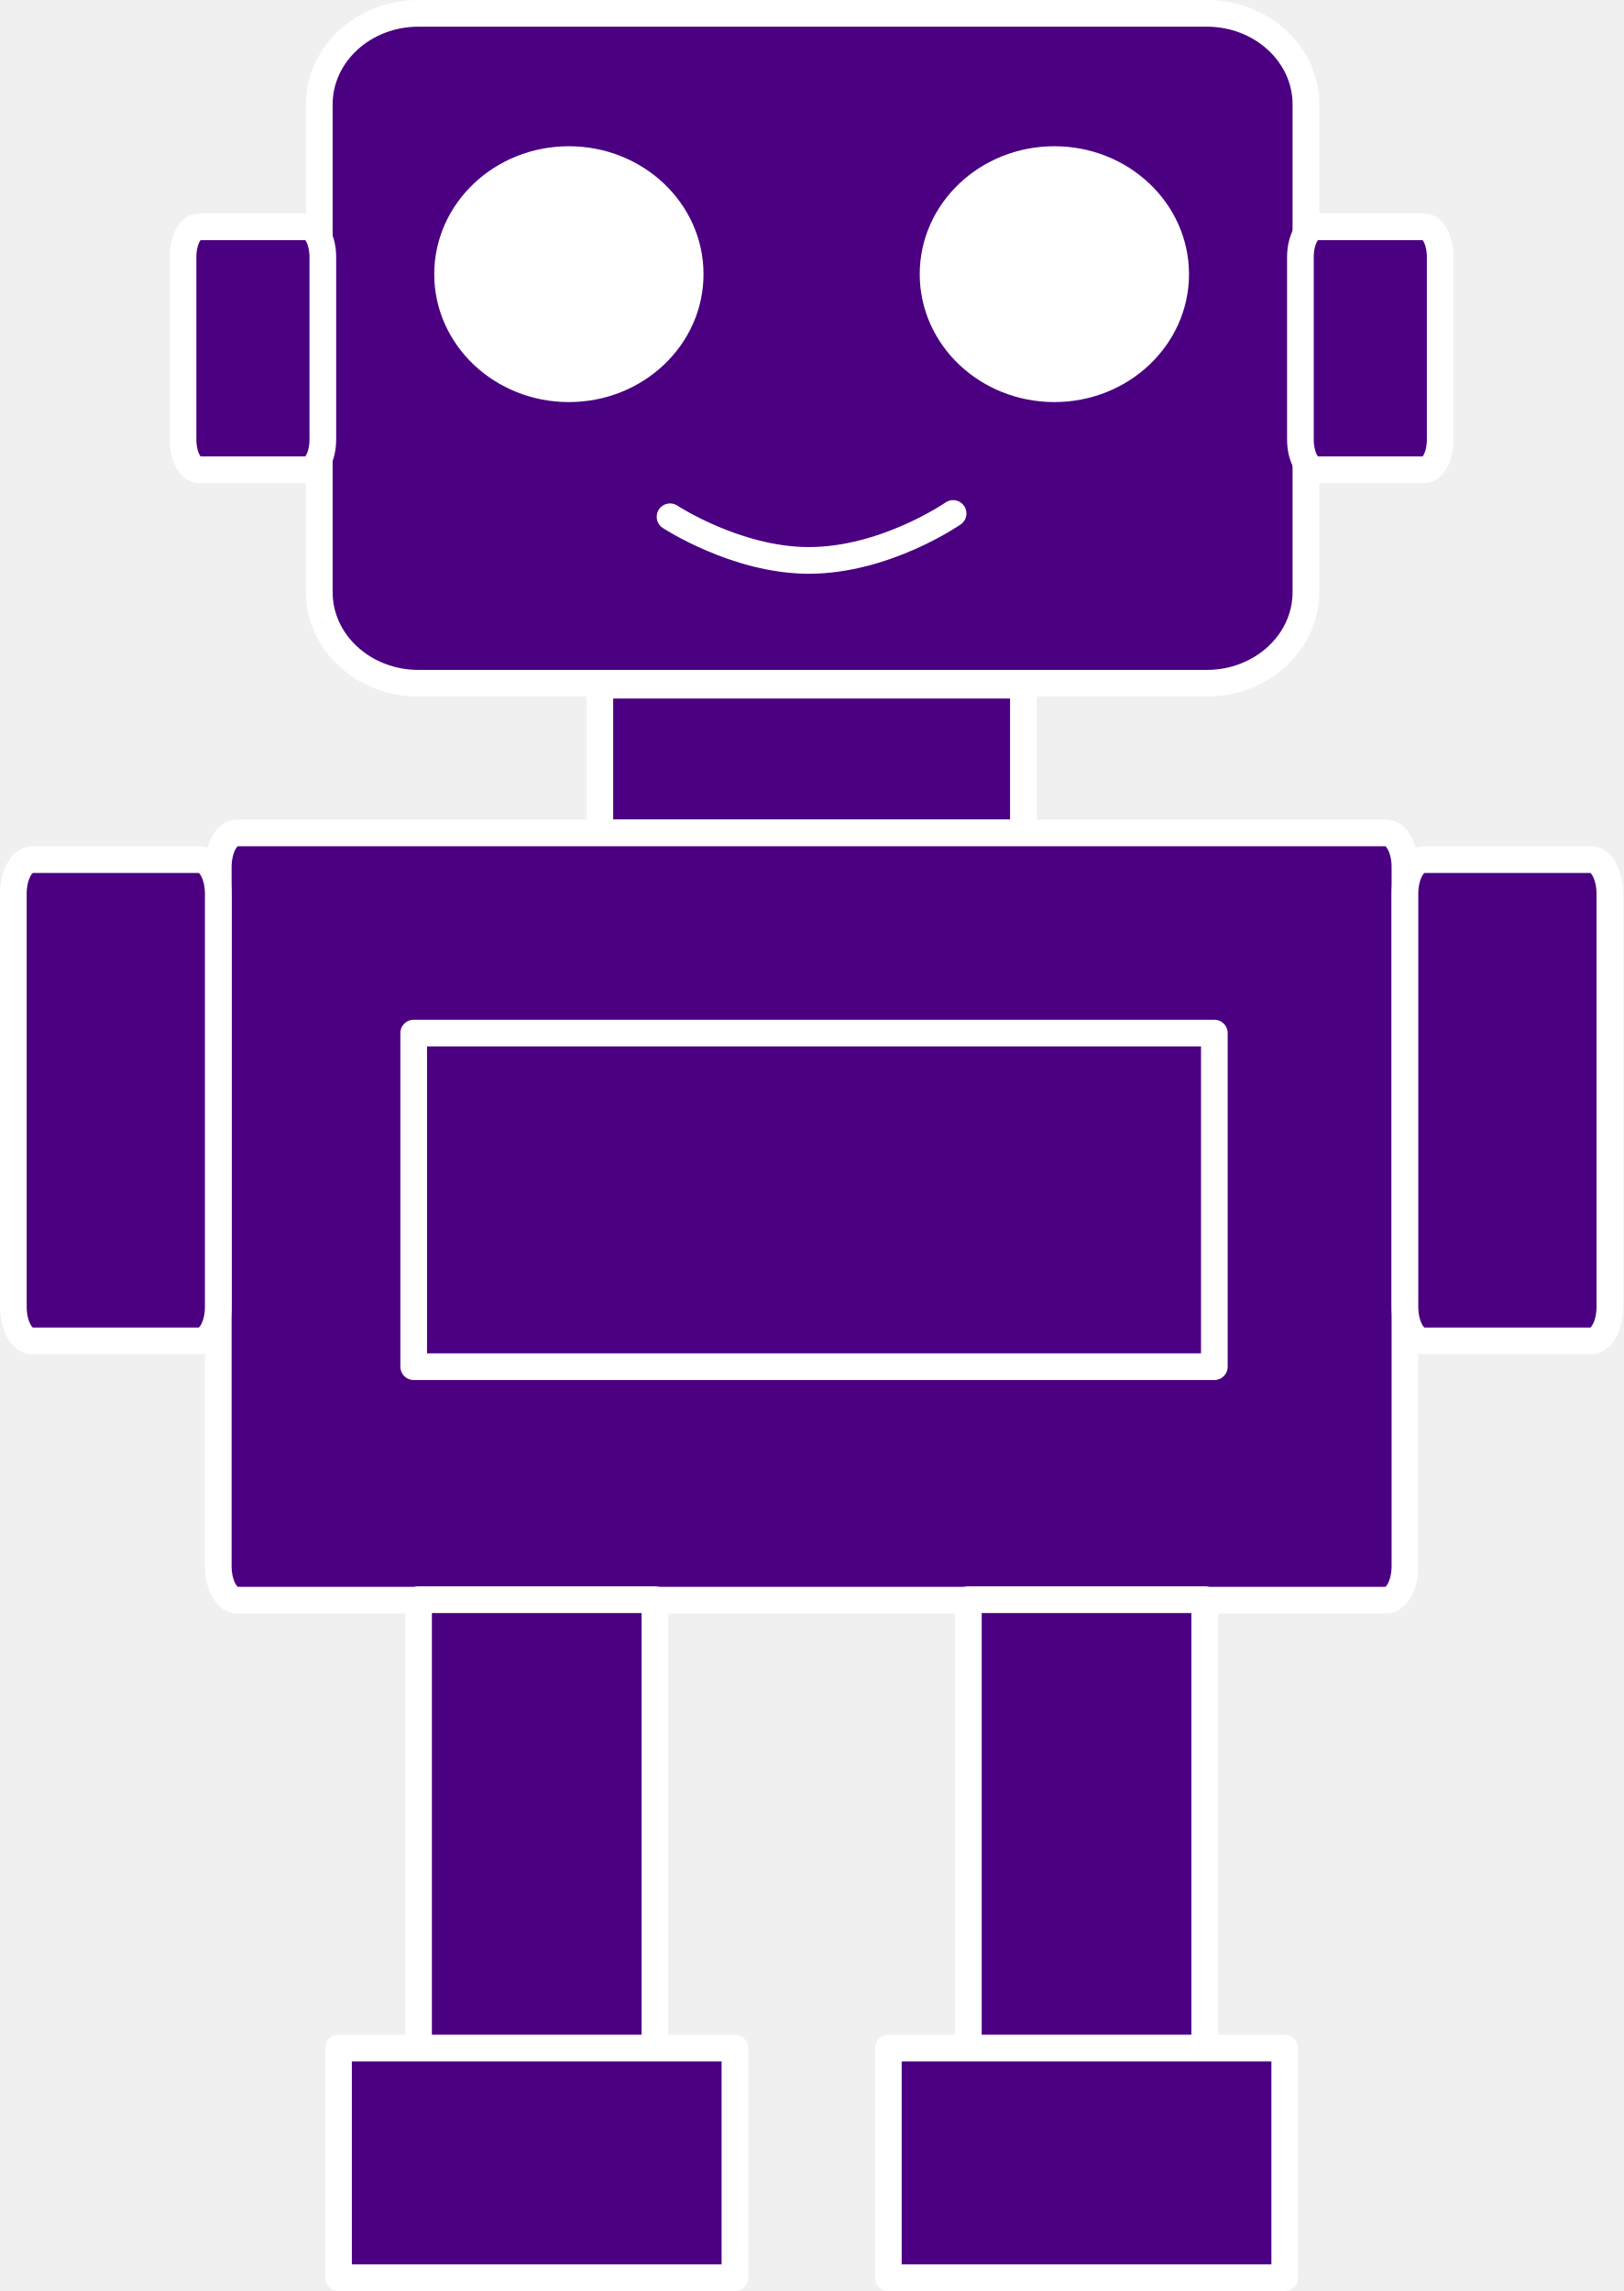
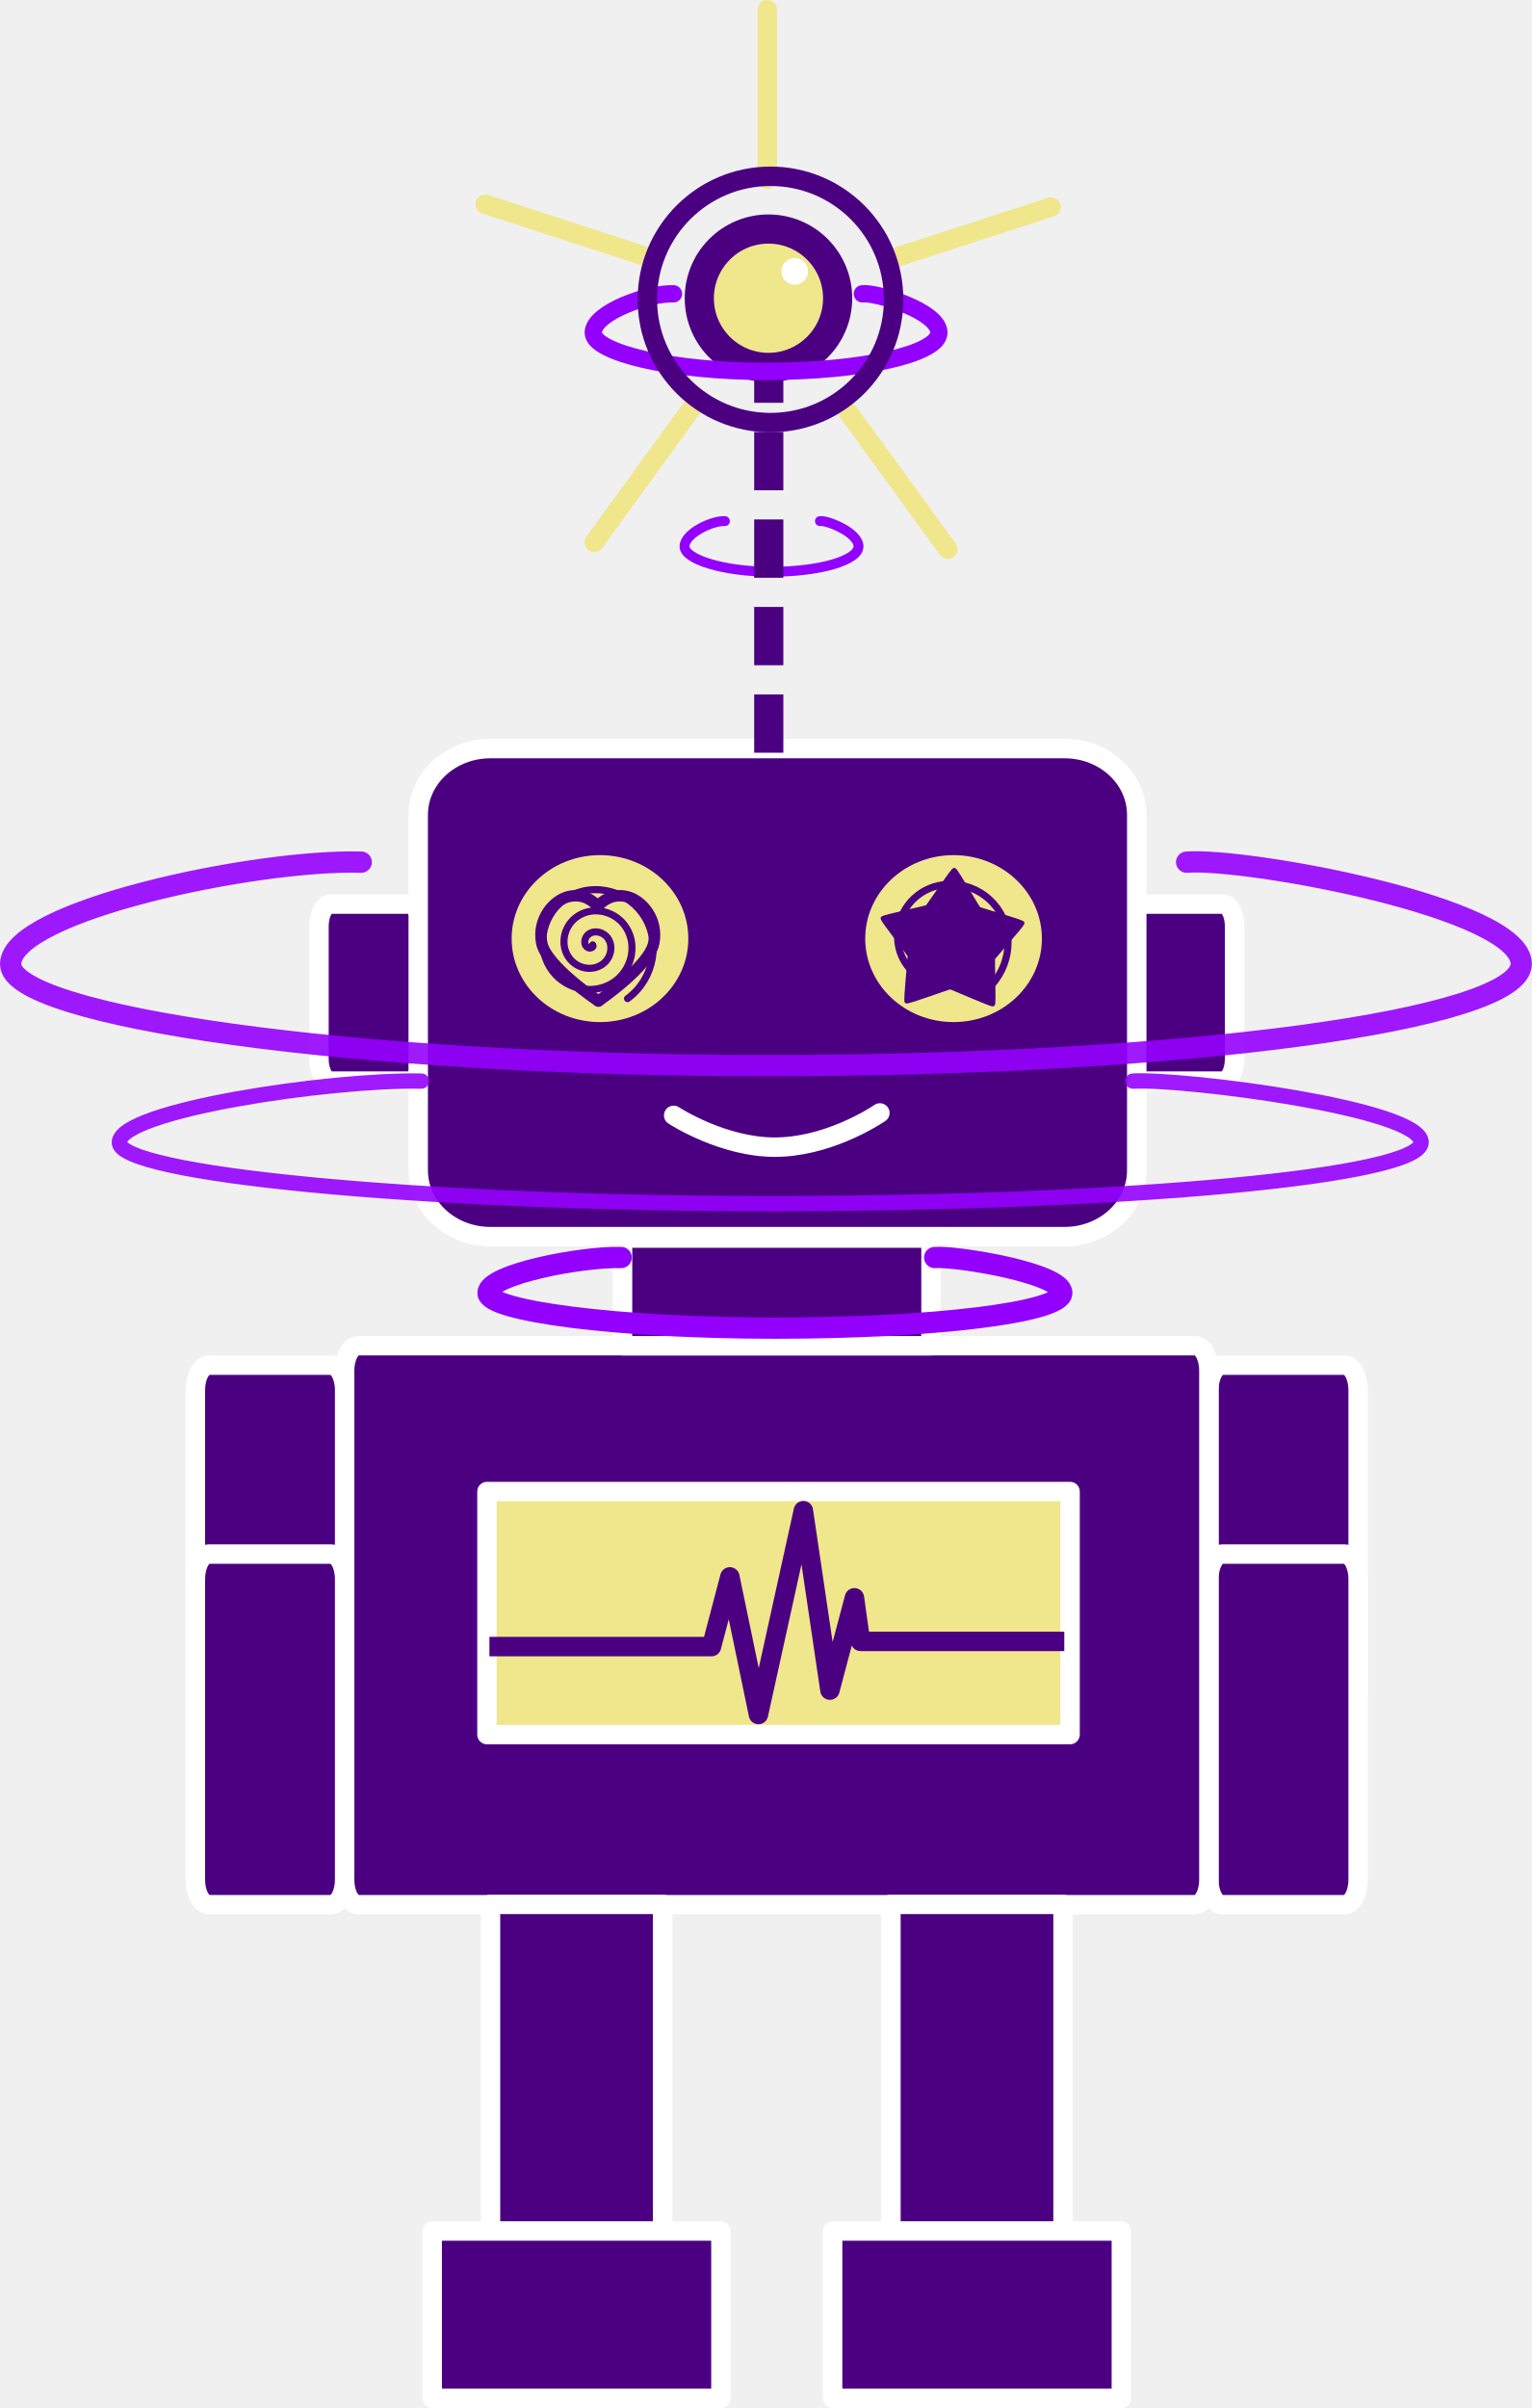
- <svg xmlns="http://www.w3.org/2000/svg" width="32.185mm" height="45.429mm" viewBox="0 0 32.185 45.429" version="1.1" id="svg7718">
+ <svg xmlns="http://www.w3.org/2000/svg" width="41.705mm" height="65.538mm" viewBox="0 0 41.705 65.538" version="1.1" id="svg7718">
  <defs id="defs7712" />
-   <g id="layer1" transform="translate(-67.06242,-88.32141)">
-     <rect style="opacity:1;fill:#4b0082;fill-opacity:1;fill-rule:evenodd;stroke:#ffffff;stroke-width:0.529;stroke-linecap:round;stroke-linejoin:round;stroke-miterlimit:4;stroke-dasharray:none;stroke-dashoffset:0;stroke-opacity:1" id="rect4796" width="8.398" height="2.929" x="78.956" y="101.909" rx="0" ry="0" />
-     <g transform="translate(48.99516,-12.81225)" id="g4890" style="stroke-width:0.529;stroke-miterlimit:4;stroke-dasharray:none;fill:#4b0082;fill-opacity:1;stroke:#ffffff">
-       <rect ry="0.676" rx="0.372" y="117.65" x="22.395" height="15.214" width="23.529" id="rect4798" style="opacity:1;fill:#4b0082;fill-opacity:1;fill-rule:evenodd;stroke:#ffffff;stroke-width:0.529;stroke-linecap:round;stroke-linejoin:round;stroke-miterlimit:4;stroke-dasharray:none;stroke-dashoffset:0;stroke-opacity:1" />
-       <rect ry="0.676" rx="0.372" y="118.179" x="18.332" height="9.544" width="4.063" id="rect4800" style="opacity:1;fill:#4b0082;fill-opacity:1;fill-rule:evenodd;stroke:#ffffff;stroke-width:0.529;stroke-linecap:round;stroke-linejoin:round;stroke-miterlimit:4;stroke-dasharray:none;stroke-dashoffset:0;stroke-opacity:1" />
-       <rect ry="0.676" rx="0.372" y="118.179" x="45.924" height="9.544" width="4.063" id="rect4800-3" style="opacity:1;fill:#4b0082;fill-opacity:1;fill-rule:evenodd;stroke:#ffffff;stroke-width:0.529;stroke-linecap:round;stroke-linejoin:round;stroke-miterlimit:4;stroke-dasharray:none;stroke-dashoffset:0;stroke-opacity:1" />
-     </g>
-     <g id="g4885" transform="translate(48.69638,-12.61179)" style="stroke-width:0.529;stroke-miterlimit:4;stroke-dasharray:none;fill:#4b0082;fill-opacity:1;stroke:#ffffff">
-       <g id="g4879" style="stroke-width:0.529;stroke-miterlimit:4;stroke-dasharray:none;fill:#4b0082;fill-opacity:1;stroke:#ffffff">
-         <rect style="opacity:1;fill:#4b0082;fill-opacity:1;fill-rule:evenodd;stroke:#ffffff;stroke-width:0.529;stroke-linecap:round;stroke-linejoin:round;stroke-miterlimit:4;stroke-dasharray:none;stroke-dashoffset:0;stroke-opacity:1" id="rect4771" width="19.562" height="13.283" x="24.697" y="101.198" rx="1.964" ry="1.805" />
-         <rect style="opacity:1;fill:#4b0082;fill-opacity:1;fill-rule:evenodd;stroke:#ffffff;stroke-width:0.529;stroke-linecap:round;stroke-linejoin:round;stroke-miterlimit:4;stroke-dasharray:none;stroke-dashoffset:0;stroke-opacity:1" id="rect4779" width="2.772" height="4.817" x="44.15" y="105.431" rx="0.314" ry="0.602" />
-         <rect style="opacity:1;fill:#4b0082;fill-opacity:1;fill-rule:evenodd;stroke:#ffffff;stroke-width:0.529;stroke-linecap:round;stroke-linejoin:round;stroke-miterlimit:4;stroke-dasharray:none;stroke-dashoffset:0;stroke-opacity:1" id="rect4779-1" width="2.772" height="4.817" x="21.995" y="105.431" rx="0.314" ry="0.602" />
+   <g id="layer1" transform="translate(-62.00752,-68.21206)">
+     <g id="robot-body">
+       <g id="right-arm">
+         <rect ry="0.676" rx="0.372" y="105.367" x="94.919" height="9.544" width="4.063" id="top-arm-r" style="fill:#4b0082;fill-opacity:1;fill-rule:evenodd;stroke:#ffffff;stroke-width:0.529;stroke-linecap:round;stroke-linejoin:round;stroke-miterlimit:4;stroke-dasharray:none;stroke-dashoffset:0;stroke-opacity:1" />
+         <rect ry="0.676" rx="0.372" y="110.508" x="94.919" height="9.544" width="4.063" id="bot-arm-r" style="fill:#4b0082;fill-opacity:1;fill-rule:evenodd;stroke:#ffffff;stroke-width:0.529;stroke-linecap:round;stroke-linejoin:round;stroke-miterlimit:4;stroke-dasharray:none;stroke-dashoffset:0;stroke-opacity:1" />
+       </g>
+       <rect ry="0.676" rx="0.372" y="104.838" x="71.39" height="15.214" width="23.529" id="body-box" style="fill:#4b0082;fill-opacity:1;fill-rule:evenodd;stroke:#ffffff;stroke-width:0.529;stroke-linecap:round;stroke-linejoin:round;stroke-miterlimit:4;stroke-dasharray:none;stroke-dashoffset:0;stroke-opacity:1" />
+       <g id="chest-screen">
+         <rect style="opacity:1;fill:#f0e68c;fill-opacity:1;fill-rule:evenodd;stroke:#ffffff;stroke-width:0.529;stroke-linecap:round;stroke-linejoin:round;stroke-miterlimit:4;stroke-dasharray:none;stroke-dashoffset:0;stroke-opacity:1" id="robot-screen" width="15.875" height="6.615" x="75.265" y="108.807" />
+         <path style="fill:none;stroke:#4b0082;stroke-width:0.529;stroke-linecap:square;stroke-linejoin:round;stroke-miterlimit:4;stroke-dasharray:none;stroke-opacity:1;paint-order:stroke fill markers" d="m 75.596,113.027 5.782,1e-5 0.5,-1.897 0.778,3.746 1.223,-5.549 0.723,4.885 0.667,-2.513 0.167,1.186 5.282,2e-5" id="pulse-path" />
+       </g>
+       <g id="left-arm">
+         <rect ry="0.676" rx="0.372" y="105.367" x="67.327" height="9.544" width="4.063" id="top-part-l" style="fill:#4b0082;fill-opacity:1;fill-rule:evenodd;stroke:#ffffff;stroke-width:0.529;stroke-linecap:round;stroke-linejoin:round;stroke-miterlimit:4;stroke-dasharray:none;stroke-dashoffset:0;stroke-opacity:1" />
+         <rect ry="0.676" rx="0.372" y="110.508" x="67.327" height="9.544" width="4.063" id="bot-part-l" style="fill:#4b0082;fill-opacity:1;fill-rule:evenodd;stroke:#ffffff;stroke-width:0.529;stroke-linecap:round;stroke-linejoin:round;stroke-miterlimit:4;stroke-dasharray:none;stroke-dashoffset:0;stroke-opacity:1" />
      </g>
    </g>
-     <g id="g4956" transform="translate(47.91373,-13.01068)" style="stroke-width:0.529;stroke-miterlimit:4;stroke-dasharray:none;fill:#4b0082;fill-opacity:1;stroke:#ffffff">
-       <g transform="translate(2.116667,0.205773)" id="g4910" style="stroke-width:0.529;stroke-miterlimit:4;stroke-dasharray:none;fill:#4b0082;fill-opacity:1;stroke:#ffffff">
-         <rect style="opacity:1;fill:#4b0082;fill-opacity:1;fill-rule:evenodd;stroke:#ffffff;stroke-width:0.529;stroke-linecap:round;stroke-linejoin:round;stroke-miterlimit:4;stroke-dasharray:none;stroke-dashoffset:0;stroke-opacity:1" id="rect4819" width="4.686" height="8.917" x="25.331" y="132.847" rx="0" ry="0" />
-         <rect style="opacity:1;fill:#4b0082;fill-opacity:1;fill-rule:evenodd;stroke:#ffffff;stroke-width:0.529;stroke-linecap:round;stroke-linejoin:round;stroke-miterlimit:4;stroke-dasharray:none;stroke-dashoffset:0;stroke-opacity:1" id="rect4836" width="7.86" height="4.552" x="23.744" y="141.738" />
+     <rect style="opacity:1;fill:#4b0082;fill-opacity:1;fill-rule:evenodd;stroke:#ffffff;stroke-width:0.529;stroke-linecap:round;stroke-linejoin:round;stroke-miterlimit:4;stroke-dasharray:none;stroke-dashoffset:0;stroke-opacity:1" id="robot-neck" width="8.398" height="2.929" x="78.956" y="101.909" rx="0" ry="0" />
+     <g id="head-robot" style="fill:#4b0082;fill-opacity:1;stroke:#ffffff;stroke-width:0.529;stroke-miterlimit:4;stroke-dasharray:none" transform="translate(48.69638,-12.61179)">
+       <rect style="opacity:1;fill:#4b0082;fill-opacity:1;fill-rule:evenodd;stroke:#ffffff;stroke-width:0.529;stroke-linecap:round;stroke-linejoin:round;stroke-miterlimit:4;stroke-dasharray:none;stroke-dashoffset:0;stroke-opacity:1" id="right-ear" width="2.772" height="4.817" x="44.15" y="105.431" rx="0.314" ry="0.602" />
+       <rect style="opacity:1;fill:#4b0082;fill-opacity:1;fill-rule:evenodd;stroke:#ffffff;stroke-width:0.529;stroke-linecap:round;stroke-linejoin:round;stroke-miterlimit:4;stroke-dasharray:none;stroke-dashoffset:0;stroke-opacity:1" id="left-ear" width="2.772" height="4.817" x="21.995" y="105.431" rx="0.314" ry="0.602" />
+       <rect style="opacity:1;fill:#4b0082;fill-opacity:1;fill-rule:evenodd;stroke:#ffffff;stroke-width:0.529;stroke-linecap:round;stroke-linejoin:round;stroke-miterlimit:4;stroke-dasharray:none;stroke-dashoffset:0;stroke-opacity:1" id="head" width="19.562" height="13.283" x="24.697" y="101.198" rx="1.964" ry="1.805" />
+     </g>
+     <g id="robot-leg">
+       <g transform="translate(50.03039,-12.8049)" id="left-leg" style="fill:#4b0082;fill-opacity:1;stroke:#ffffff;stroke-width:0.529;stroke-miterlimit:4;stroke-dasharray:none">
+         <rect style="opacity:1;fill:#4b0082;fill-opacity:1;fill-rule:evenodd;stroke:#ffffff;stroke-width:0.529;stroke-linecap:round;stroke-linejoin:round;stroke-miterlimit:4;stroke-dasharray:none;stroke-dashoffset:0;stroke-opacity:1" id="left-thigh" width="4.686" height="8.917" x="25.331" y="132.847" rx="0" ry="0" />
+         <rect style="opacity:1;fill:#4b0082;fill-opacity:1;fill-rule:evenodd;stroke:#ffffff;stroke-width:0.529;stroke-linecap:round;stroke-linejoin:round;stroke-miterlimit:4;stroke-dasharray:none;stroke-dashoffset:0;stroke-opacity:1" id="left-feet" width="7.86" height="4.552" x="23.744" y="141.738" />
      </g>
-       <g id="g4910-3" transform="translate(13.01817,0.205773)" style="stroke-width:0.529;stroke-miterlimit:4;stroke-dasharray:none;fill:#4b0082;fill-opacity:1;stroke:#ffffff">
-         <rect style="opacity:1;fill:#4b0082;fill-opacity:1;fill-rule:evenodd;stroke:#ffffff;stroke-width:0.529;stroke-linecap:round;stroke-linejoin:round;stroke-miterlimit:4;stroke-dasharray:none;stroke-dashoffset:0;stroke-opacity:1" id="rect4819-1" width="4.686" height="8.917" x="25.331" y="132.847" rx="0" ry="0" />
-         <rect style="opacity:1;fill:#4b0082;fill-opacity:1;fill-rule:evenodd;stroke:#ffffff;stroke-width:0.529;stroke-linecap:round;stroke-linejoin:round;stroke-miterlimit:4;stroke-dasharray:none;stroke-dashoffset:0;stroke-opacity:1" id="rect4836-9" width="7.86" height="4.552" x="23.744" y="141.738" />
+       <g id="right-leg" transform="translate(60.9319,-12.8049)" style="fill:#4b0082;fill-opacity:1;stroke:#ffffff;stroke-width:0.529;stroke-miterlimit:4;stroke-dasharray:none">
+         <rect style="opacity:1;fill:#4b0082;fill-opacity:1;fill-rule:evenodd;stroke:#ffffff;stroke-width:0.529;stroke-linecap:round;stroke-linejoin:round;stroke-miterlimit:4;stroke-dasharray:none;stroke-dashoffset:0;stroke-opacity:1" id="rightthigh" width="4.686" height="8.917" x="25.331" y="132.847" rx="0" ry="0" />
+         <rect style="opacity:1;fill:#4b0082;fill-opacity:1;fill-rule:evenodd;stroke:#ffffff;stroke-width:0.529;stroke-linecap:round;stroke-linejoin:round;stroke-miterlimit:4;stroke-dasharray:none;stroke-dashoffset:0;stroke-opacity:1" id="right-feet" width="7.86" height="4.552" x="23.744" y="141.738" />
      </g>
    </g>
-     <g id="g4977" transform="translate(48.94192,-12.81225)" style="stroke-width:0.529;stroke-miterlimit:4;stroke-dasharray:none;fill:#ffffff;fill-opacity:1;stroke:#ffffff">
-       <ellipse ry="2.272" rx="2.405" cy="106.57" cx="29.4" id="path4958" style="opacity:1;fill:#ffffff;fill-opacity:1;fill-rule:evenodd;stroke:#ffffff;stroke-width:0.529;stroke-linecap:round;stroke-linejoin:round;stroke-miterlimit:4;stroke-dasharray:none;stroke-dashoffset:0;stroke-opacity:1" />
-       <ellipse ry="2.272" rx="2.405" cy="106.57" cx="39.026" id="path4958-9" style="opacity:1;fill:#ffffff;fill-opacity:1;fill-rule:evenodd;stroke:#ffffff;stroke-width:0.529;stroke-linecap:round;stroke-linejoin:round;stroke-miterlimit:4;stroke-dasharray:none;stroke-dashoffset:0;stroke-opacity:1" />
+     <g id="robot-eyes">
+       <ellipse ry="2.272" rx="2.405" cy="93.758" cx="78.342" id="left-eye" style="fill:#f0e68c;fill-opacity:1;fill-rule:evenodd;stroke:none;stroke-width:0.529;stroke-linecap:round;stroke-linejoin:round;stroke-miterlimit:4;stroke-dasharray:none;stroke-dashoffset:0;stroke-opacity:1" />
+       <ellipse ry="2.272" rx="2.405" cy="93.758" cx="87.968" id="right-eye" style="fill:#f0e68c;fill-opacity:1;fill-rule:evenodd;stroke:none;stroke-width:0.529;stroke-linecap:round;stroke-linejoin:round;stroke-miterlimit:4;stroke-dasharray:none;stroke-dashoffset:0;stroke-opacity:1" />
    </g>
-     <path style="fill:#4b0082;stroke:#ffffff;stroke-width:0.529;stroke-linecap:round;stroke-linejoin:miter;stroke-miterlimit:4;stroke-dasharray:none;stroke-opacity:1;fill-opacity:1" d="m 80.348,98.569 c 0,0 1.311,0.861 2.741,0.865 1.525,0.004 2.871,-0.931 2.871,-0.931" id="path4979" />
-     <rect style="opacity:1;fill:#4b0082;fill-opacity:1;fill-rule:evenodd;stroke:#ffffff;stroke-width:0.529;stroke-linecap:round;stroke-linejoin:round;stroke-miterlimit:4;stroke-dasharray:none;stroke-dashoffset:0;stroke-opacity:1" id="rect4987" width="15.875" height="6.615" x="75.265" y="108.807" />
+     <path style="fill:#4b0082;fill-opacity:1;stroke:#ffffff;stroke-width:0.529;stroke-linecap:round;stroke-linejoin:miter;stroke-miterlimit:4;stroke-dasharray:none;stroke-opacity:1" d="m 80.348,98.569 c 0,0 0.35,0.23 0.887,0.453 0.501,0.208 1.164,0.41 1.855,0.412 0.698,0.002 1.358,-0.193 1.87,-0.405 0.606,-0.251 1.002,-0.526 1.002,-0.526" id="mouth" />
+     <path style="fill:none;stroke:none;stroke-width:0.265px;stroke-linecap:butt;stroke-linejoin:miter;stroke-opacity:1" d="m 80.302,99.484 1.427,-0.631 1.427,0.468 1.263,-0.561 1.731,0.561" id="mouth-dizzy" />
+     <path id="spin-path-neck" style="fill:none;fill-rule:evenodd;stroke:#9400fd;stroke-width:0.579;stroke-linecap:round;stroke-linejoin:round;stroke-miterlimit:4;stroke-dasharray:none;stroke-opacity:1" d="m 87.455,102.438 c 0.624,-0.043 3.46,0.43 3.46,0.961 0,0.531 -3.497,0.961 -7.811,0.961 -4.314,0 -7.82,-0.472 -7.811,-0.961 0.009,-0.502 2.533,-0.99 3.625,-0.961" class="spin-paths" />
+     <path id="spin-path-neck-6-9" style="fill:none;fill-rule:evenodd;stroke:#9400fd;stroke-width:0.27;stroke-linecap:round;stroke-linejoin:round;stroke-miterlimit:4;stroke-dasharray:none;stroke-opacity:1" d="m 84.331,82.395 c 0.189,-0.03 1.049,0.309 1.049,0.689 0,0.381 -1.06,0.689 -2.368,0.689 -1.308,0 -2.371,-0.339 -2.368,-0.689 0.003,-0.36 0.768,-0.71 1.099,-0.689" class="spin-paths" />
+     <path id="spin-path-head" style="fill:none;fill-rule:evenodd;stroke:#9400fd;stroke-width:0.579;stroke-linecap:round;stroke-linejoin:round;stroke-miterlimit:4;stroke-dasharray:none;stroke-opacity:0.898" d="m 94.313,91.677 c 1.643,-0.123 9.11,1.24 9.11,2.769 0,1.529 -9.206,2.769 -20.563,2.769 -11.356,0 -20.586,-1.36 -20.563,-2.769 0.024,-1.445 6.669,-2.851 9.545,-2.769" class="spin-paths" />
+     <path id="spin-path-head-0" style="fill:none;fill-rule:evenodd;stroke:#9400fd;stroke-width:0.417;stroke-linecap:round;stroke-linejoin:round;stroke-miterlimit:4;stroke-dasharray:none;stroke-opacity:0.898" d="m 92.847,97.636 c 1.416,-0.074 7.851,0.747 7.851,1.667 0,0.921 -7.934,1.667 -17.721,1.667 -9.787,0 -17.741,-0.819 -17.721,-1.667 0.021,-0.87 5.747,-1.717 8.225,-1.667" class="spin-paths" />
+     <g id="antena">
+       <path style="fill:none;stroke:none;stroke-width:0.794;stroke-linecap:butt;stroke-linejoin:miter;stroke-miterlimit:4;stroke-dasharray:1.587, 0.794;stroke-dashoffset:0;stroke-opacity:1" d="m 82.937,88.699 c 0,0 -3.307,-6.52 -7.56,-8.977" id="antena-m-path-left" />
+       <path style="fill:none;stroke:none;stroke-width:0.794;stroke-linecap:butt;stroke-linejoin:miter;stroke-miterlimit:4;stroke-dasharray:1.587, 0.794;stroke-dashoffset:0;stroke-opacity:1" d="m 82.937,88.699 c 0,0 3.307,-6.52 7.56,-8.977" id="antena-m-path-right" />
+       <path style="fill:none;stroke:#4b0082;stroke-width:0.794;stroke-linecap:butt;stroke-linejoin:miter;stroke-miterlimit:4;stroke-dasharray:1.587, 0.794;stroke-dashoffset:0;stroke-opacity:1" d="M 82.937,88.699 V 76.982" id="antena-body" />
+       <circle style="fill:#f0e68c;fill-opacity:1;fill-rule:evenodd;stroke:#4b0082;stroke-width:0.794;stroke-linecap:round;stroke-linejoin:round;stroke-miterlimit:4;stroke-dasharray:none;stroke-dashoffset:0;stroke-opacity:1" id="antena-led" cx="82.929" cy="76.329" r="1.883" />
+       <circle style="fill:#ffffff;fill-opacity:1;fill-rule:evenodd;stroke:none;stroke-width:0.229;stroke-linecap:round;stroke-linejoin:round;stroke-miterlimit:4;stroke-dasharray:none;stroke-dashoffset:0;stroke-opacity:1" id="path10401" cx="83.643" cy="75.598" r="0.362" />
+     </g>
+     <path id="spin-path-neck-6" style="fill:none;fill-rule:evenodd;stroke:#9400fd;stroke-width:0.471;stroke-linecap:round;stroke-linejoin:round;stroke-miterlimit:4;stroke-dasharray:none;stroke-opacity:1" d="m 85.485,76.209 c 0.376,-0.047 2.084,0.473 2.084,1.056 0,0.583 -2.106,1.056 -4.705,1.056 -2.598,0 -4.71,-0.519 -4.705,-1.056 0.006,-0.551 1.526,-1.087 2.184,-1.056" class="spin-paths" />
+     <g id="eye-dizzy">
+       <path style="fill:none;fill-rule:evenodd;stroke:#4b0082;stroke-width:1.405;stroke-linecap:round;stroke-miterlimit:4;stroke-dasharray:none;stroke-opacity:1" id="dizzy" d="m -131.289,39.444 c 0.346,0.534 -0.549,0.731 -0.888,0.576 -0.918,-0.419 -0.81,-1.686 -0.264,-2.351 0.976,-1.19 2.805,-0.964 3.815,0.048 1.482,1.485 1.126,3.94 -0.36,5.278 -1.98,1.784 -5.081,1.292 -6.742,-0.672 -2.09,-2.471 -1.459,-6.225 0.984,-8.206 2.959,-2.398 7.371,-1.628 9.669,1.296 2.708,3.446 1.798,8.518 -1.608,11.133 -3.931,3.019 -9.665,1.968 -12.596,-1.919 -3.33,-4.417 -2.138,-10.813 2.231,-14.06 4.902,-3.642 11.962,-2.309 15.523,2.543 3.954,5.387 2.479,13.11 -2.855,16.987" transform="matrix(0.1372664,0,0,0.1372664,96.16498,88.5139)" />
+       <path style="fill:none;fill-rule:evenodd;stroke:#4b0082;stroke-width:1.405;stroke-linecap:round;stroke-miterlimit:4;stroke-dasharray:none;stroke-opacity:1" id="dizzy-3" transform="matrix(0.1372664,0,0,0.1372664,105.8251,88.36839)" d="m -131.289,39.444 c 0.346,0.534 -0.549,0.731 -0.888,0.576 -0.918,-0.419 -0.81,-1.686 -0.264,-2.351 0.976,-1.19 2.805,-0.964 3.815,0.048 1.482,1.485 1.126,3.94 -0.36,5.278 -1.98,1.784 -5.081,1.292 -6.742,-0.672 -2.09,-2.471 -1.459,-6.225 0.984,-8.206 2.959,-2.398 7.371,-1.628 9.669,1.296 2.708,3.446 1.798,8.518 -1.608,11.133 -3.931,3.019 -9.665,1.968 -12.596,-1.919 -3.33,-4.417 -2.138,-10.813 2.231,-14.06 4.902,-3.642 11.962,-2.309 15.523,2.543 3.954,5.387 2.479,13.11 -2.855,16.987" />
+     </g>
+     <g id="eye-on">
+       <g id="star-eye">
+         <path style="fill:#4b0082;fill-opacity:1;fill-rule:evenodd;stroke:#4b0082;stroke-width:2;stroke-linecap:round;stroke-linejoin:round;stroke-miterlimit:4;stroke-dasharray:none;stroke-dashoffset:0;stroke-opacity:1" id="path16571" d="m -141.967,-109.11 c -0.701,0.701 -24.579,-4.976 -25.559,-4.821 -0.979,0.155 -21.935,12.933 -22.818,12.483 -0.883,-0.45 -2.863,-24.914 -3.313,-25.798 -0.45,-0.883 -19.078,-16.865 -18.923,-17.844 0.155,-0.979 22.81,-10.422 23.511,-11.123 0.701,-0.701 10.144,-23.356 11.123,-23.511 0.979,-0.155 16.961,18.473 17.844,18.923 0.883,0.45 25.347,2.43 25.798,3.313 0.45,0.883 -12.328,21.839 -12.483,22.818 -0.155,0.979 5.522,24.858 4.821,25.559 z" transform="matrix(0.04739917,0.00916603,-0.00916603,0.04739917,94.77479,102.028)" />
+       </g>
+       <g id="heart-path" transform="translate(0.2761645,-0.1369219)" style="fill:none;fill-opacity:1">
+         <path style="fill:none;fill-opacity:1;stroke:#4b0082;stroke-width:0.31;stroke-linecap:round;stroke-linejoin:miter;stroke-miterlimit:4;stroke-dasharray:none;stroke-opacity:1" d="m 78.022,95.594 c 0,0 -1.418,-0.943 -1.543,-1.581 -0.125,-0.638 0.319,-1.165 0.735,-1.262 0.416,-0.097 0.68,0.139 0.791,0.264" id="path14767" />
+         <path style="fill:none;fill-opacity:1;stroke:#4b0082;stroke-width:0.31;stroke-linecap:round;stroke-linejoin:miter;stroke-miterlimit:4;stroke-dasharray:none;stroke-opacity:1" d="m 78.022,95.594 c 0,0 1.384,-0.943 1.509,-1.581 0.125,-0.638 -0.319,-1.165 -0.735,-1.262 -0.416,-0.097 -0.68,0.139 -0.791,0.264" id="path14767-7" />
+       </g>
+     </g>
+     <g id="antena-effect">
+       <path style="fill:none;stroke:#f0e68c;stroke-width:0.529;stroke-linecap:round;stroke-linejoin:miter;stroke-miterlimit:4;stroke-dasharray:none;stroke-opacity:1" d="m 82.898,68.477 v 4.61" id="path24482" />
+       <path style="fill:none;stroke:#f0e68c;stroke-width:0.529;stroke-linecap:round;stroke-linejoin:miter;stroke-miterlimit:4;stroke-dasharray:none;stroke-opacity:1" d="m 75.216,73.771 4.385,1.425" id="path24482-5" />
+       <path style="fill:none;stroke:#f0e68c;stroke-width:0.529;stroke-linecap:round;stroke-linejoin:miter;stroke-miterlimit:4;stroke-dasharray:none;stroke-opacity:1" d="m 78.185,82.974 2.71,-3.73" id="path24482-5-2" />
+       <path style="fill:none;stroke:#f0e68c;stroke-width:0.529;stroke-linecap:round;stroke-linejoin:miter;stroke-miterlimit:4;stroke-dasharray:none;stroke-opacity:1" d="M 87.809,83.157 85.099,79.427" id="path24482-5-2-0" />
+       <path style="fill:none;stroke:#f0e68c;stroke-width:0.529;stroke-linecap:round;stroke-linejoin:miter;stroke-miterlimit:4;stroke-dasharray:none;stroke-opacity:1" d="M 90.623,73.846 86.238,75.271" id="path24482-5-3" />
+       <circle style="fill:none;fill-opacity:1;fill-rule:evenodd;stroke:#4b0082;stroke-width:0.529;stroke-linecap:round;stroke-linejoin:round;stroke-miterlimit:4;stroke-dasharray:none;stroke-dashoffset:0;stroke-opacity:1;paint-order:stroke fill markers" id="radiated-sound" cx="82.984" cy="76.362" r="3.352" />
+     </g>
  </g>
</svg>
